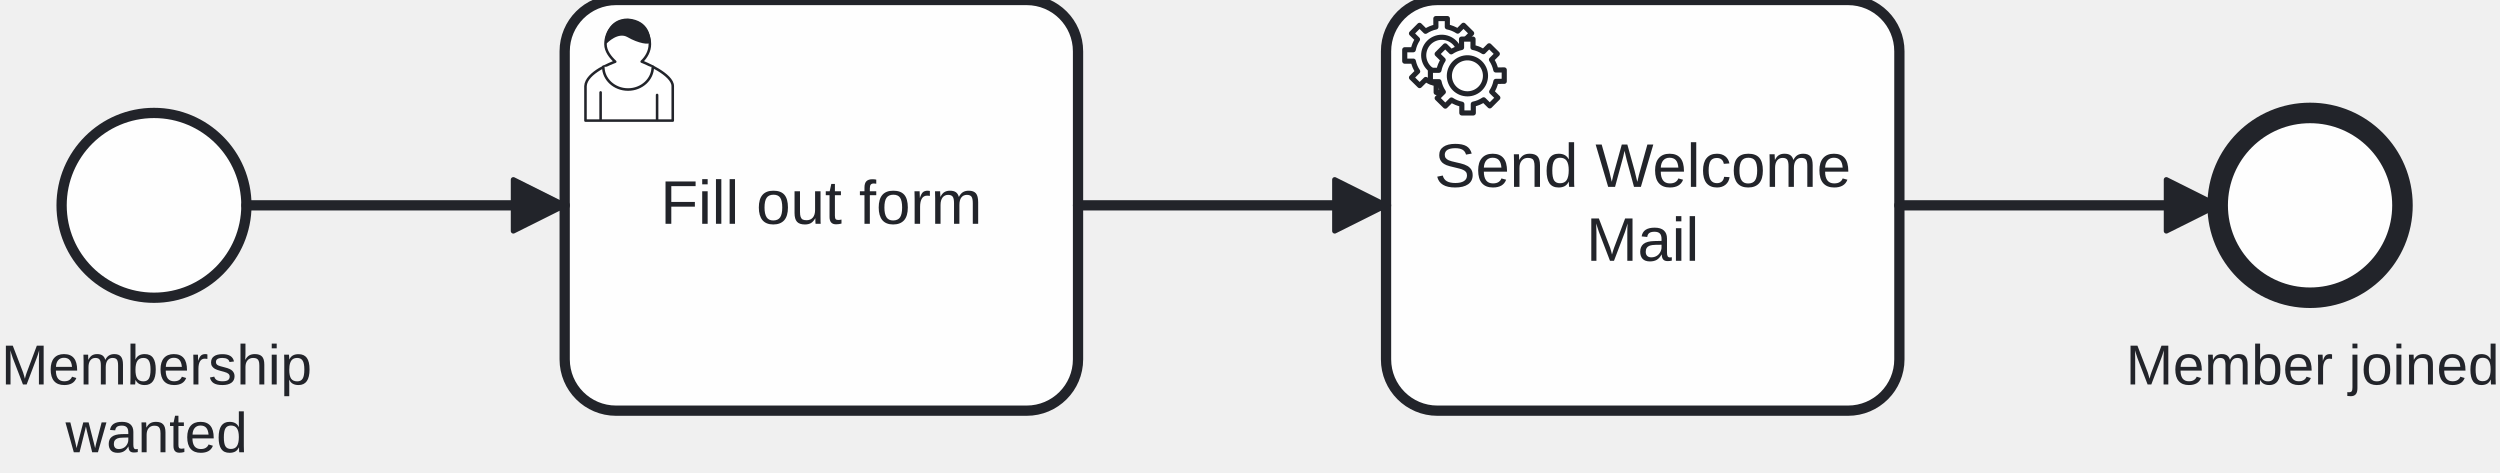
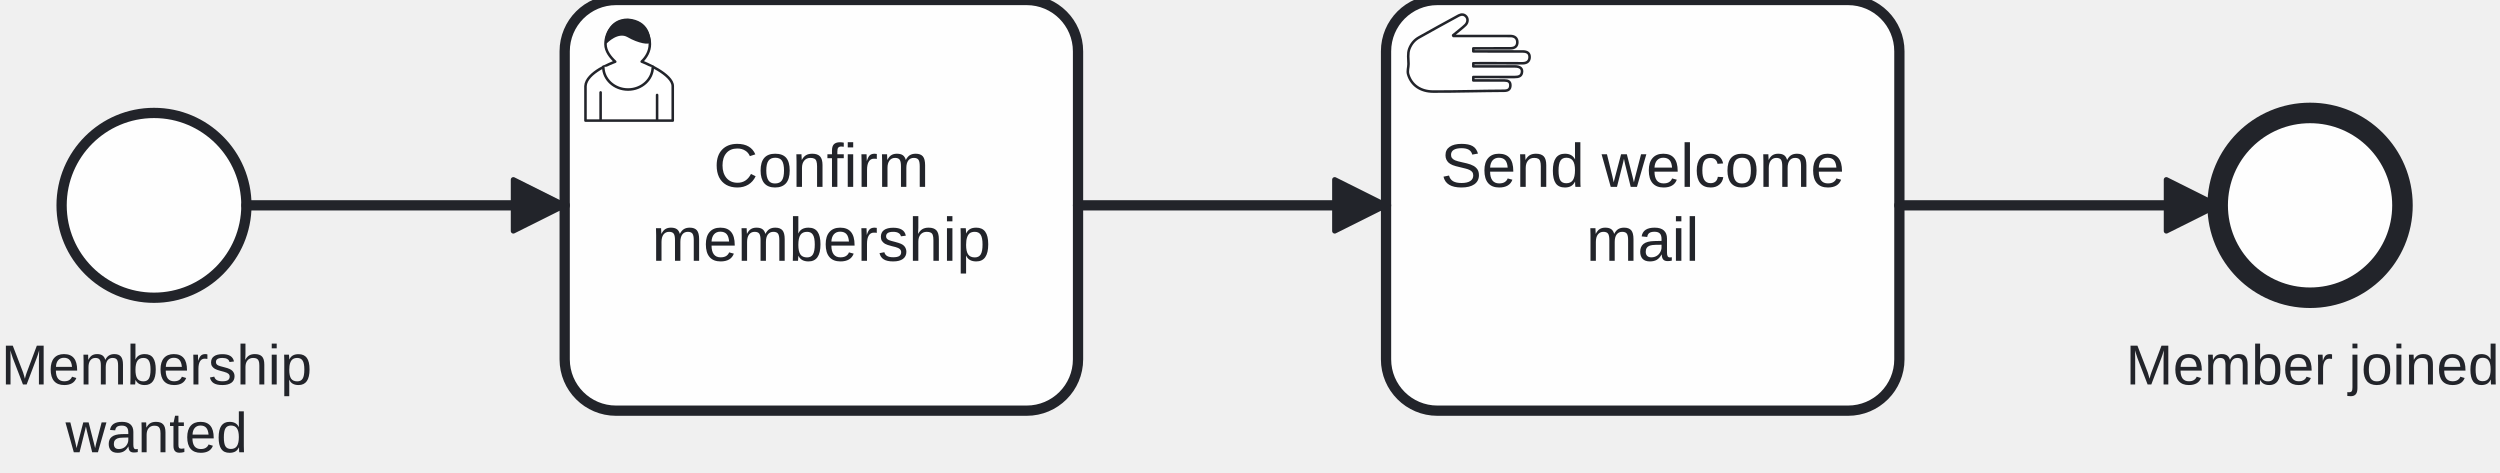
<svg xmlns="http://www.w3.org/2000/svg" width="487" height="92" viewBox="140 60 487 92" version="1.1">
  <g class="djs-group">
    <g class="djs-element djs-shape" data-element-id="startEvent_membershipWanted" style="display: block;" transform="matrix(1 0 0 1 152 82)">
      <g class="djs-visual">
        <circle cx="18" cy="18" r="18" style="stroke-linecap: round; stroke-linejoin: round; stroke: rgb(34, 36, 42); stroke-width: 2px; fill: white; fill-opacity: 0.95;" />
      </g>
      <rect class="djs-hit djs-hit-all" x="0" y="0" width="36" height="36" style="fill: none; stroke-opacity: 0; stroke: white; stroke-width: 15px;" />
    </g>
  </g>
  <g class="djs-group">
    <g class="djs-element djs-shape" data-element-id="startEvent_membershipWanted_label" style="display: block;" transform="matrix(1 0 0 1 140 125)">
      <g class="djs-visual">
        <text lineHeight="1.2" class="djs-label" style="font-family: Arial, sans-serif; font-size: 11px; font-weight: normal; fill: rgb(34, 36, 42);">
          <tspan x="0.239" y="9.9">Membership</tspan>
          <tspan x="12.765" y="23.1">wanted</tspan>
        </text>
      </g>
      <rect class="djs-hit djs-hit-all" x="0" y="0" width="61" height="27" style="fill: none; stroke-opacity: 0; stroke: white; stroke-width: 15px;" />
    </g>
  </g>
  <g class="djs-group">
-     <g class="djs-element djs-shape" data-element-id="userTask_fillOutForm" style="display: block;" transform="matrix(1 0 0 1 250 60)">
+     <g class="djs-element djs-shape" data-element-id="userTask_confirmMembership" style="display: block;" transform="matrix(1 0 0 1 250 60)">
      <g class="djs-visual">
        <rect x="0" y="0" width="100" height="80" rx="10" ry="10" style="stroke-linecap: round; stroke-linejoin: round; stroke: rgb(34, 36, 42); stroke-width: 2px; fill: white; fill-opacity: 0.95;" />
        <text lineHeight="1.2" class="djs-label" style="font-family: Arial, sans-serif; font-size: 12px; font-weight: normal; fill: rgb(34, 36, 42);">
-           <tspan x="18.661" y="43.6">Fill out form</tspan>
+           <tspan x="28.997" y="36.4">Confirm </tspan>
+           <tspan x="16.988" y="50.8">membership</tspan>
        </text>
        <path d="m 15,12 c 0.909,-0.845 1.594,-2.049 1.594,-3.385 0,-2.554 -1.805,-4.622 -4.357,-4.622 -2.552,0 -4.288,2.068 -4.288,4.622 0,1.348 0.974,2.562 1.896,3.405 -0.529,0.187 -5.669,2.097 -5.794,4.756 v 6.718 h 17 v -6.718 c 0,-2.298 -5.528,-4.595 -6.051,-4.776 zm -8,6 l 0,5.5 m 11,0 l 0,-5" style="fill: white; stroke-linecap: round; stroke-linejoin: round; stroke: rgb(34, 36, 42); stroke-width: 0.5px;" />
        <path d="m 15,12 m 2.162,1.009 c 0,2.447 -2.158,4.431 -4.821,4.431 -2.665,0 -4.822,-1.981 -4.822,-4.431 " style="fill: white; stroke-linecap: round; stroke-linejoin: round; stroke: rgb(34, 36, 42); stroke-width: 0.5px;" />
        <path d="m 15,12 m -6.9,-3.80 c 0,0 2.251,-2.358 4.274,-1.177 2.024,1.181 4.221,1.537 4.124,0.965 -0.098,-0.57 -0.117,-3.791 -4.191,-4.136 -3.575,0.001 -4.208,3.367 -4.207,4.348 z" style="fill: rgb(34, 36, 42); stroke-linecap: round; stroke-linejoin: round; stroke: rgb(34, 36, 42); stroke-width: 0.5px;" />
      </g>
      <rect class="djs-hit djs-hit-all" x="0" y="0" width="100" height="80" style="fill: none; stroke-opacity: 0; stroke: white; stroke-width: 15px;" />
    </g>
  </g>
  <g class="djs-group">
-     <g class="djs-element djs-shape" data-element-id="serviceTask_sendWelcomeMail" style="display: block;" transform="matrix(1 0 0 1 410 60)">
+     <g class="djs-element djs-shape" data-element-id="manualTask_sendWelcomeMail" style="display: block;" transform="matrix(1 0 0 1 410 60)">
      <g class="djs-visual">
        <rect x="0" y="0" width="100" height="80" rx="10" ry="10" style="stroke-linecap: round; stroke-linejoin: round; stroke: rgb(34, 36, 42); stroke-width: 2px; fill: white; fill-opacity: 0.95;" />
        <text lineHeight="1.2" class="djs-label" style="font-family: Arial, sans-serif; font-size: 12px; font-weight: normal; fill: rgb(34, 36, 42);">
-           <tspan x="9.424" y="36.4">Send Welcome </tspan>
-           <tspan x="38.999" y="50.8">Mail</tspan>
+           <tspan x="10.646" y="36.4">Send welcome </tspan>
+           <tspan x="38.999" y="50.8">mail</tspan>
        </text>
-         <circle cx="5" cy="5" r="5" transform="translate(6, 6)" style="stroke-linecap: round; stroke-linejoin: round; stroke: none; stroke-width: 2px; fill: white;" />
-         <path d="m 12,18 v -1.713 c 0.352,-0.07 0.704,-0.178 1.048,-0.321 0.344,-0.145 0.666,-0.321 0.966,-0.521 l 1.194,1.18 1.567,-1.577 -1.195,-1.18 c 0.403,-0.614 0.683,-1.299 0.825,-2.018 l 1.622,-0.01 v -2.22 l -1.637,0.01 c -0.073,-0.352 -0.178,-0.7 -0.324,-1.044 -0.145,-0.344 -0.321,-0.664 -0.523,-0.962 l 1.131,-1.136 -1.583,-1.563 -1.13,1.136 c -0.614,-0.401 -1.303,-0.681 -2.023,-0.822 l 0.009,-1.619 h -2.241 l 0.004,1.631 c -0.354,0.074 -0.705,0.18 -1.05,0.324 -0.344,0.144 -0.665,0.321 -0.964,0.52 l -1.17,-1.158 -1.567,1.579 1.168,1.157 c -0.403,0.613 -0.683,1.298 -0.825,2.017 l -1.659,0.003 v 2.222 l 1.672,-0.006 c 0.073,0.351 0.18,0.702 0.324,1.045 0.145,0.344 0.321,0.664 0.523,0.961 l -1.199,1.197 1.584,1.56 1.196,-1.193 c 0.614,0.403 1.303,0.682 2.023,0.823 l 7.19e-4,1.699 h 2.227 z m 0.221,-3.996 c -1.789,0.75 -3.858,-0.093 -4.61,-1.874 -0.752,-1.783 0.091,-3.846 1.88,-4.596 1.788,-0.749 3.857,0.093 4.609,1.874 0.752,1.782 -0.091,3.846 -1.88,4.596 z" style="fill: white; stroke-linecap: round; stroke-linejoin: round; stroke: rgb(34, 36, 42); stroke-width: 1px;" />
-         <circle cx="5" cy="5" r="5" transform="translate(11, 10)" style="stroke-linecap: round; stroke-linejoin: round; stroke: none; stroke-width: 2px; fill: white;" />
-         <path d="m 17,22 v -1.713 c 0.352,-0.07 0.704,-0.178 1.048,-0.321 0.344,-0.145 0.666,-0.321 0.966,-0.521 l 1.194,1.18 1.567,-1.577 -1.195,-1.18 c 0.403,-0.614 0.683,-1.299 0.825,-2.018 l 1.622,-0.01 v -2.22 l -1.637,0.01 c -0.073,-0.352 -0.178,-0.7 -0.324,-1.044 -0.145,-0.344 -0.321,-0.664 -0.523,-0.962 l 1.131,-1.136 -1.583,-1.563 -1.13,1.136 c -0.614,-0.401 -1.303,-0.681 -2.023,-0.822 l 0.009,-1.619 h -2.241 l 0.004,1.631 c -0.354,0.074 -0.705,0.18 -1.05,0.324 -0.344,0.144 -0.665,0.321 -0.964,0.52 l -1.17,-1.158 -1.567,1.579 1.168,1.157 c -0.403,0.613 -0.683,1.298 -0.825,2.017 l -1.659,0.003 v 2.222 l 1.672,-0.006 c 0.073,0.351 0.18,0.702 0.324,1.045 0.145,0.344 0.321,0.664 0.523,0.961 l -1.199,1.197 1.584,1.56 1.196,-1.193 c 0.614,0.403 1.303,0.682 2.023,0.823 l 7.19e-4,1.699 h 2.227 z m 0.221,-3.996 c -1.789,0.75 -3.858,-0.093 -4.61,-1.874 -0.752,-1.783 0.091,-3.846 1.88,-4.596 1.788,-0.749 3.857,0.093 4.609,1.874 0.752,1.782 -0.091,3.846 -1.88,4.596 z" style="fill: white; stroke-linecap: round; stroke-linejoin: round; stroke: rgb(34, 36, 42); stroke-width: 1px;" />
+         <path d="m 17,15 c 0.234,-0.01 5.604,0.008 8.029,0.004 0.808,0 1.271,-0.172 1.417,-0.752 0.227,-0.898 -0.334,-1.314 -1.338,-1.316 -2.467,-0.01 -7.886,-0.004 -8.108,-0.004 -0.014,-0.079 0.016,-0.533 0,-0.61 0.195,-0.042 8.507,0.006 9.616,0.002 0.877,-0.007 1.35,-0.438 1.353,-1.208 0.003,-0.768 -0.479,-1.09 -1.35,-1.091 -2.968,-0.002 -9.619,-0.013 -9.619,-0.013 v -0.591 c 0,0 5.052,-0.016 7.225,-0.016 0.888,-0.002 1.354,-0.416 1.351,-1.193 -0.006,-0.761 -0.492,-1.196 -1.361,-1.196 -3.473,-0.005 -10.86,-0.003 -11.083,-0.003 -0.022,-0.047 -0.045,-0.094 -0.069,-0.139 0.394,-0.319 2.041,-1.626 2.415,-2.017 0.469,-0.487 0.519,-1.165 0.162,-1.604 -0.414,-0.511 -0.973,-0.5 -1.48,-0.236 -1.461,0.764 -6.6,3.643 -7.733,4.271 -0.9,0.499 -1.516,1.253 -1.882,2.19 -0.37,0.95 -0.17,2.01 -0.166,2.979 0.004,0.718 -0.273,1.345 -0.055,2.063 0.629,2.087 2.425,3.312 4.859,3.318 4.618,0.014 9.238,-0.139 13.857,-0.158 0.755,-0.004 1.171,-0.301 1.182,-1.033 0.012,-0.754 -0.423,-0.969 -1.183,-0.973 -1.778,-0.01 -5.824,-0.004 -6.04,-0.004 10e-4,-0.084 0.003,-0.586 10e-4,-0.67 z" style="fill: white; stroke-linecap: round; stroke-linejoin: round; stroke: rgb(34, 36, 42); stroke-width: 0.5px;" />
      </g>
      <rect class="djs-hit djs-hit-all" x="0" y="0" width="100" height="80" style="fill: none; stroke-opacity: 0; stroke: white; stroke-width: 15px;" />
    </g>
  </g>
  <g class="djs-group">
    <g class="djs-element djs-shape" data-element-id="endEvent_memberJoined" style="display: block;" transform="matrix(1 0 0 1 572 82)">
      <g class="djs-visual">
        <circle cx="18" cy="18" r="18" style="stroke-linecap: round; stroke-linejoin: round; stroke: rgb(34, 36, 42); stroke-width: 4px; fill: white; fill-opacity: 0.95;" />
      </g>
      <rect class="djs-hit djs-hit-all" x="0" y="0" width="36" height="36" style="fill: none; stroke-opacity: 0; stroke: white; stroke-width: 15px;" />
    </g>
  </g>
  <g class="djs-group">
    <g class="djs-element djs-shape" data-element-id="endEvent_memberJoined_label" style="display: block;" transform="matrix(1 0 0 1 554 125)">
      <g class="djs-visual">
        <text lineHeight="1.2" class="djs-label" style="font-family: Arial, sans-serif; font-size: 11px; font-weight: normal; fill: rgb(34, 36, 42);">
          <tspan x="0.122" y="9.9">Member joined</tspan>
        </text>
      </g>
      <rect class="djs-hit djs-hit-all" x="0" y="0" width="73" height="14" style="fill: none; stroke-opacity: 0; stroke: white; stroke-width: 15px;" />
    </g>
  </g>
  <g class="djs-group">
-     <g class="djs-element djs-connection" data-element-id="Flow_start_to_form" style="display: block;">
+     <g class="djs-element djs-connection" data-element-id="Flow_start_confirm" style="display: block;">
      <g class="djs-visual">
        <defs>
-           <marker id="marker-37xvjbwz9pal03es0bahp6duk" viewBox="0 0 20 20" refX="11" refY="10" markerWidth="10" markerHeight="10" orient="auto">
+           <marker id="marker-5mgpap1300xlmpejxznf71wr9" viewBox="0 0 20 20" refX="11" refY="10" markerWidth="10" markerHeight="10" orient="auto">
            <path d="M 1 5 L 11 10 L 1 15 Z" style="stroke-linecap: round; stroke-linejoin: round; stroke: rgb(34, 36, 42); stroke-width: 1px; fill: rgb(34, 36, 42);" />
          </marker>
        </defs>
-         <path data-corner-radius="5" style="fill: none; stroke-linecap: round; stroke-linejoin: round; stroke: rgb(34, 36, 42); stroke-width: 2px; marker-end: url('#marker-37xvjbwz9pal03es0bahp6duk');" d="M188,100L250,100" />
+         <path data-corner-radius="5" style="fill: none; stroke-linecap: round; stroke-linejoin: round; stroke: rgb(34, 36, 42); stroke-width: 2px; marker-end: url('#marker-5mgpap1300xlmpejxznf71wr9');" d="M188,100L250,100" />
      </g>
      <path d="M188,100L250,100" class="djs-hit djs-hit-stroke" style="fill: none; stroke-opacity: 0; stroke: white; stroke-width: 15px;" />
    </g>
  </g>
  <g class="djs-group">
-     <g class="djs-element djs-connection" data-element-id="Flow_form_to_mail" style="display: block;">
+     <g class="djs-element djs-connection" data-element-id="Flow_confirm_welcome" style="display: block;">
      <g class="djs-visual">
        <defs>
-           <marker id="marker-5ybq5wsa3co0keim5e8y5nyra" viewBox="0 0 20 20" refX="11" refY="10" markerWidth="10" markerHeight="10" orient="auto">
+           <marker id="marker-3n4zzslxmcjpx2nxx2ee9gcgr" viewBox="0 0 20 20" refX="11" refY="10" markerWidth="10" markerHeight="10" orient="auto">
            <path d="M 1 5 L 11 10 L 1 15 Z" style="stroke-linecap: round; stroke-linejoin: round; stroke: rgb(34, 36, 42); stroke-width: 1px; fill: rgb(34, 36, 42);" />
          </marker>
        </defs>
-         <path data-corner-radius="5" style="fill: none; stroke-linecap: round; stroke-linejoin: round; stroke: rgb(34, 36, 42); stroke-width: 2px; marker-end: url('#marker-5ybq5wsa3co0keim5e8y5nyra');" d="M350,100L410,100" />
+         <path data-corner-radius="5" style="fill: none; stroke-linecap: round; stroke-linejoin: round; stroke: rgb(34, 36, 42); stroke-width: 2px; marker-end: url('#marker-3n4zzslxmcjpx2nxx2ee9gcgr');" d="M350,100L410,100" />
      </g>
      <path d="M350,100L410,100" class="djs-hit djs-hit-stroke" style="fill: none; stroke-opacity: 0; stroke: white; stroke-width: 15px;" />
    </g>
  </g>
  <g class="djs-group">
-     <g class="djs-element djs-connection" data-element-id="Flow_mail_to_end" style="display: block;">
+     <g class="djs-element djs-connection" data-element-id="Flow_welcome_end" style="display: block;">
      <g class="djs-visual">
        <defs>
-           <marker id="marker-expdxz3j7jaa2cooe3h75tf4w" viewBox="0 0 20 20" refX="11" refY="10" markerWidth="10" markerHeight="10" orient="auto">
+           <marker id="marker-2msrx0ojz39dmyvige3b57t53" viewBox="0 0 20 20" refX="11" refY="10" markerWidth="10" markerHeight="10" orient="auto">
            <path d="M 1 5 L 11 10 L 1 15 Z" style="stroke-linecap: round; stroke-linejoin: round; stroke: rgb(34, 36, 42); stroke-width: 1px; fill: rgb(34, 36, 42);" />
          </marker>
        </defs>
-         <path data-corner-radius="5" style="fill: none; stroke-linecap: round; stroke-linejoin: round; stroke: rgb(34, 36, 42); stroke-width: 2px; marker-end: url('#marker-expdxz3j7jaa2cooe3h75tf4w');" d="M510,100L572,100" />
+         <path data-corner-radius="5" style="fill: none; stroke-linecap: round; stroke-linejoin: round; stroke: rgb(34, 36, 42); stroke-width: 2px; marker-end: url('#marker-2msrx0ojz39dmyvige3b57t53');" d="M510,100L572,100" />
      </g>
      <path d="M510,100L572,100" class="djs-hit djs-hit-stroke" style="fill: none; stroke-opacity: 0; stroke: white; stroke-width: 15px;" />
    </g>
  </g>
</svg>
